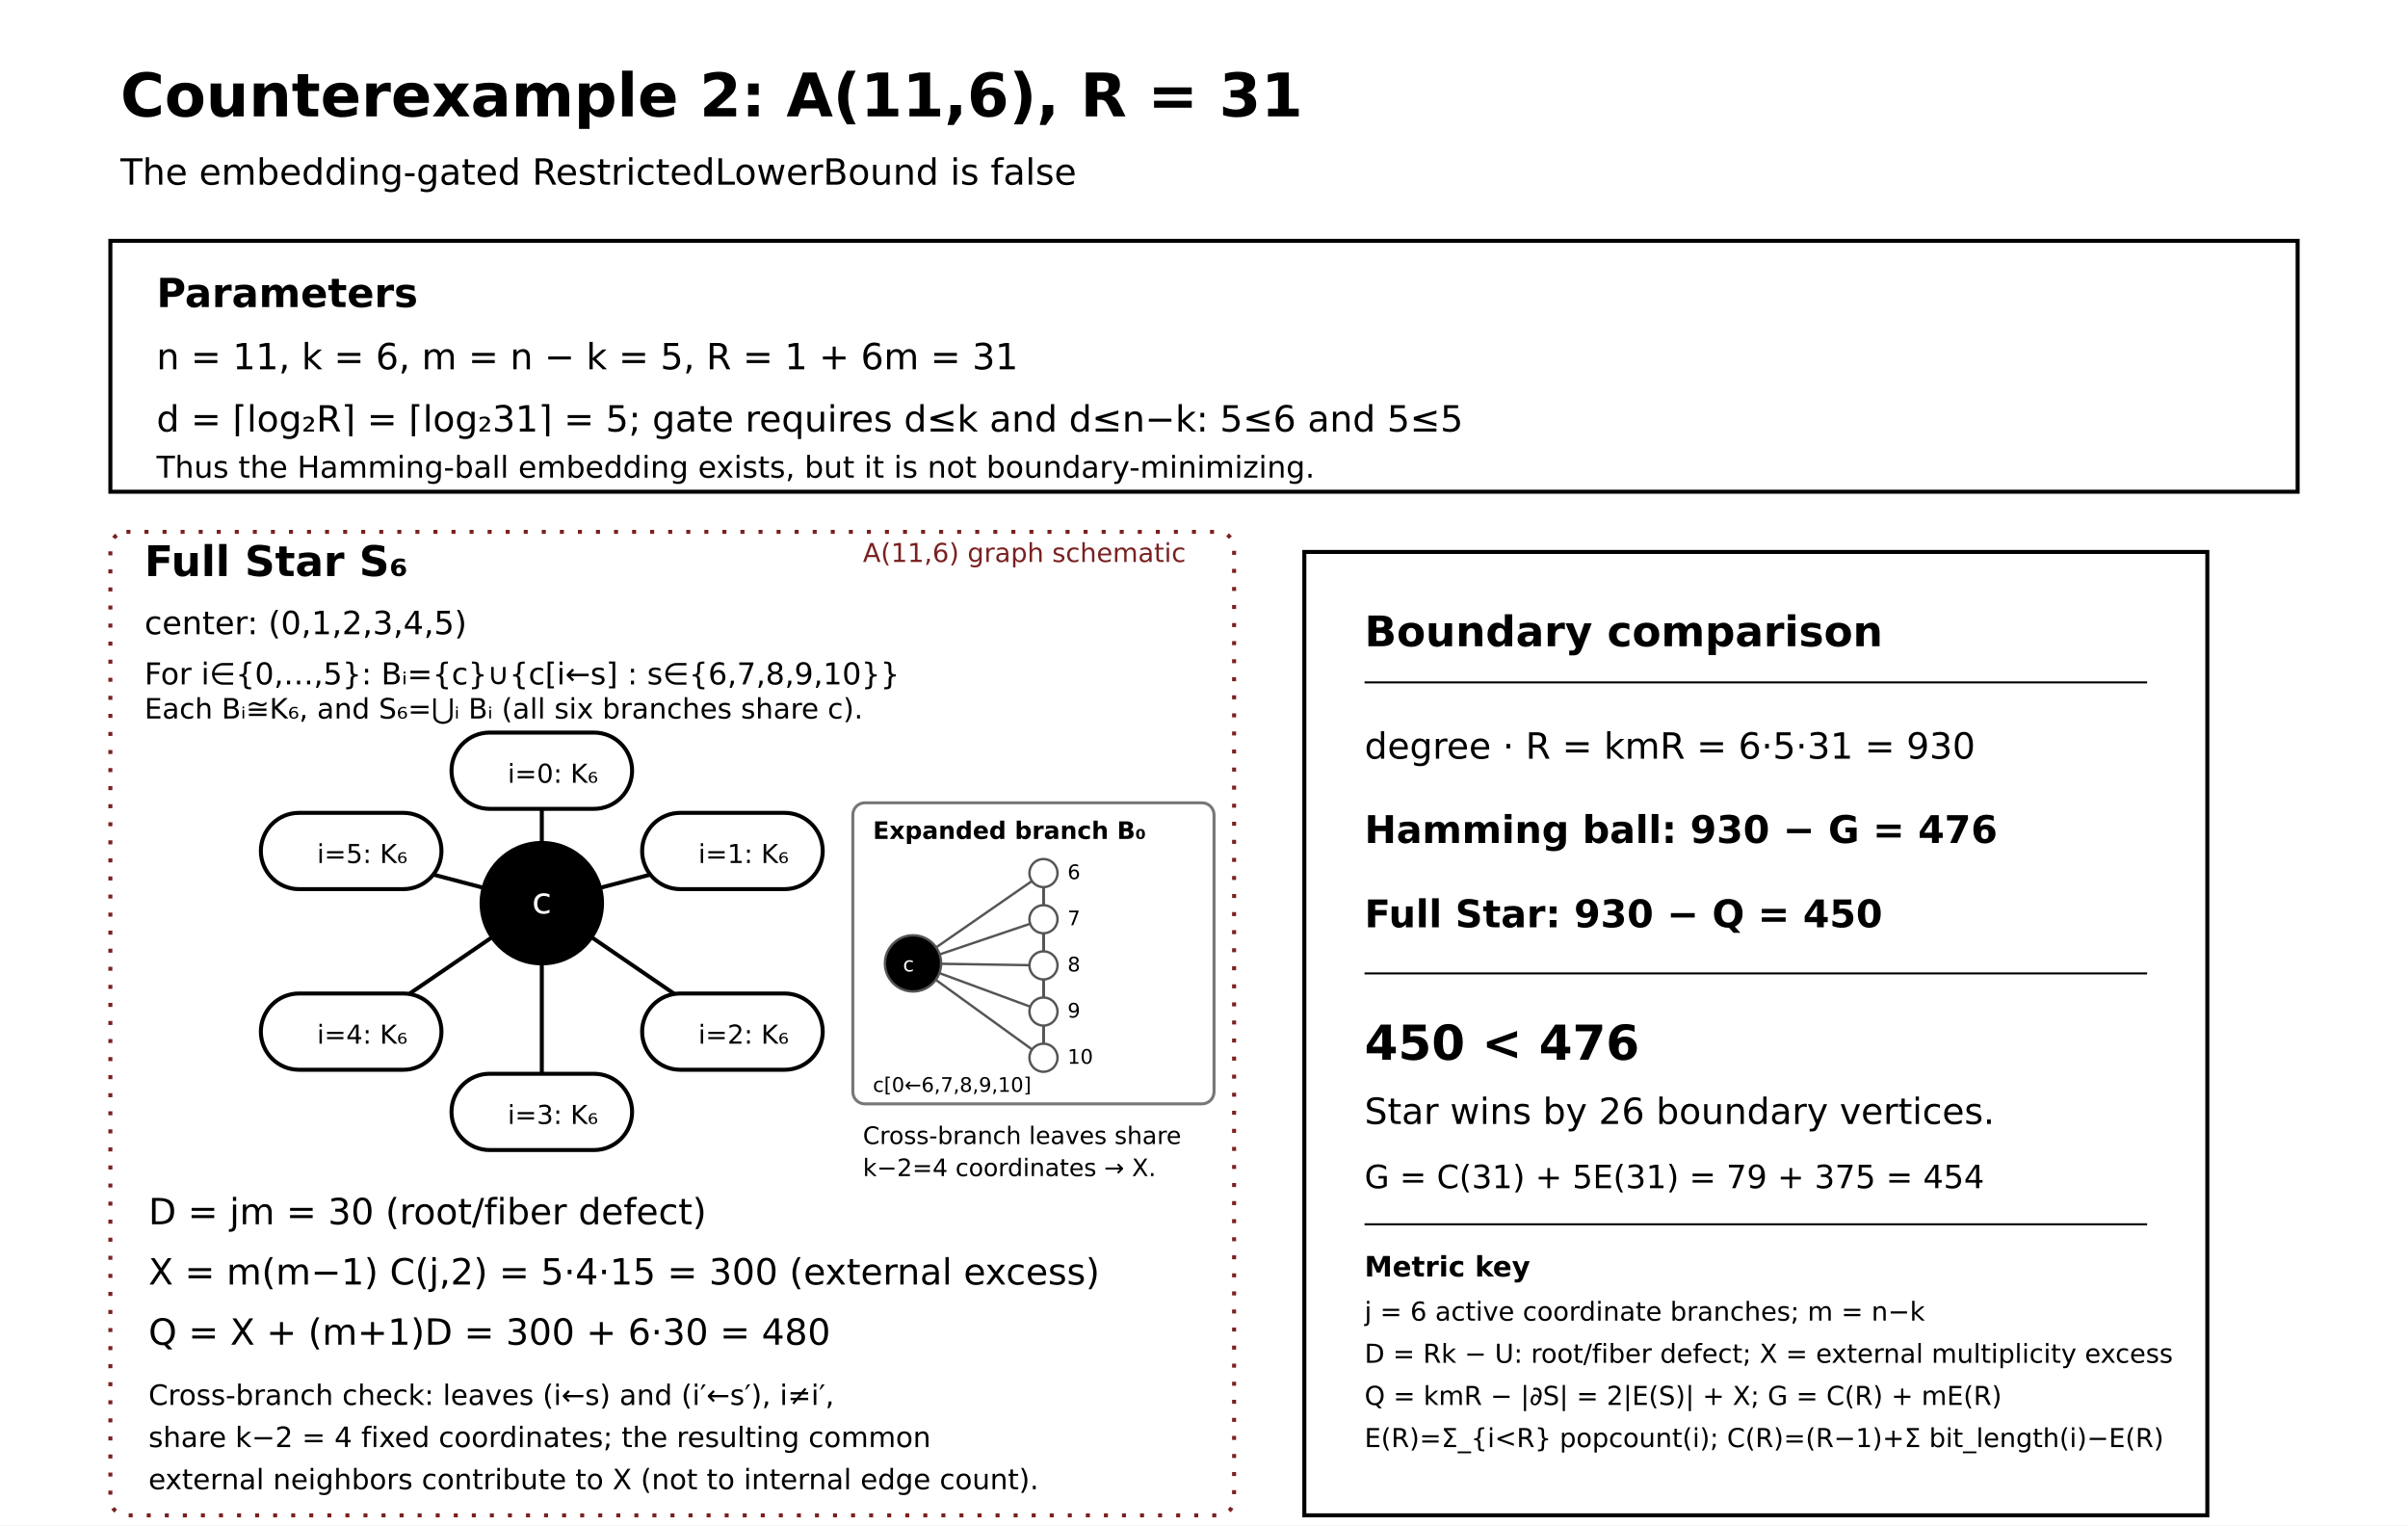
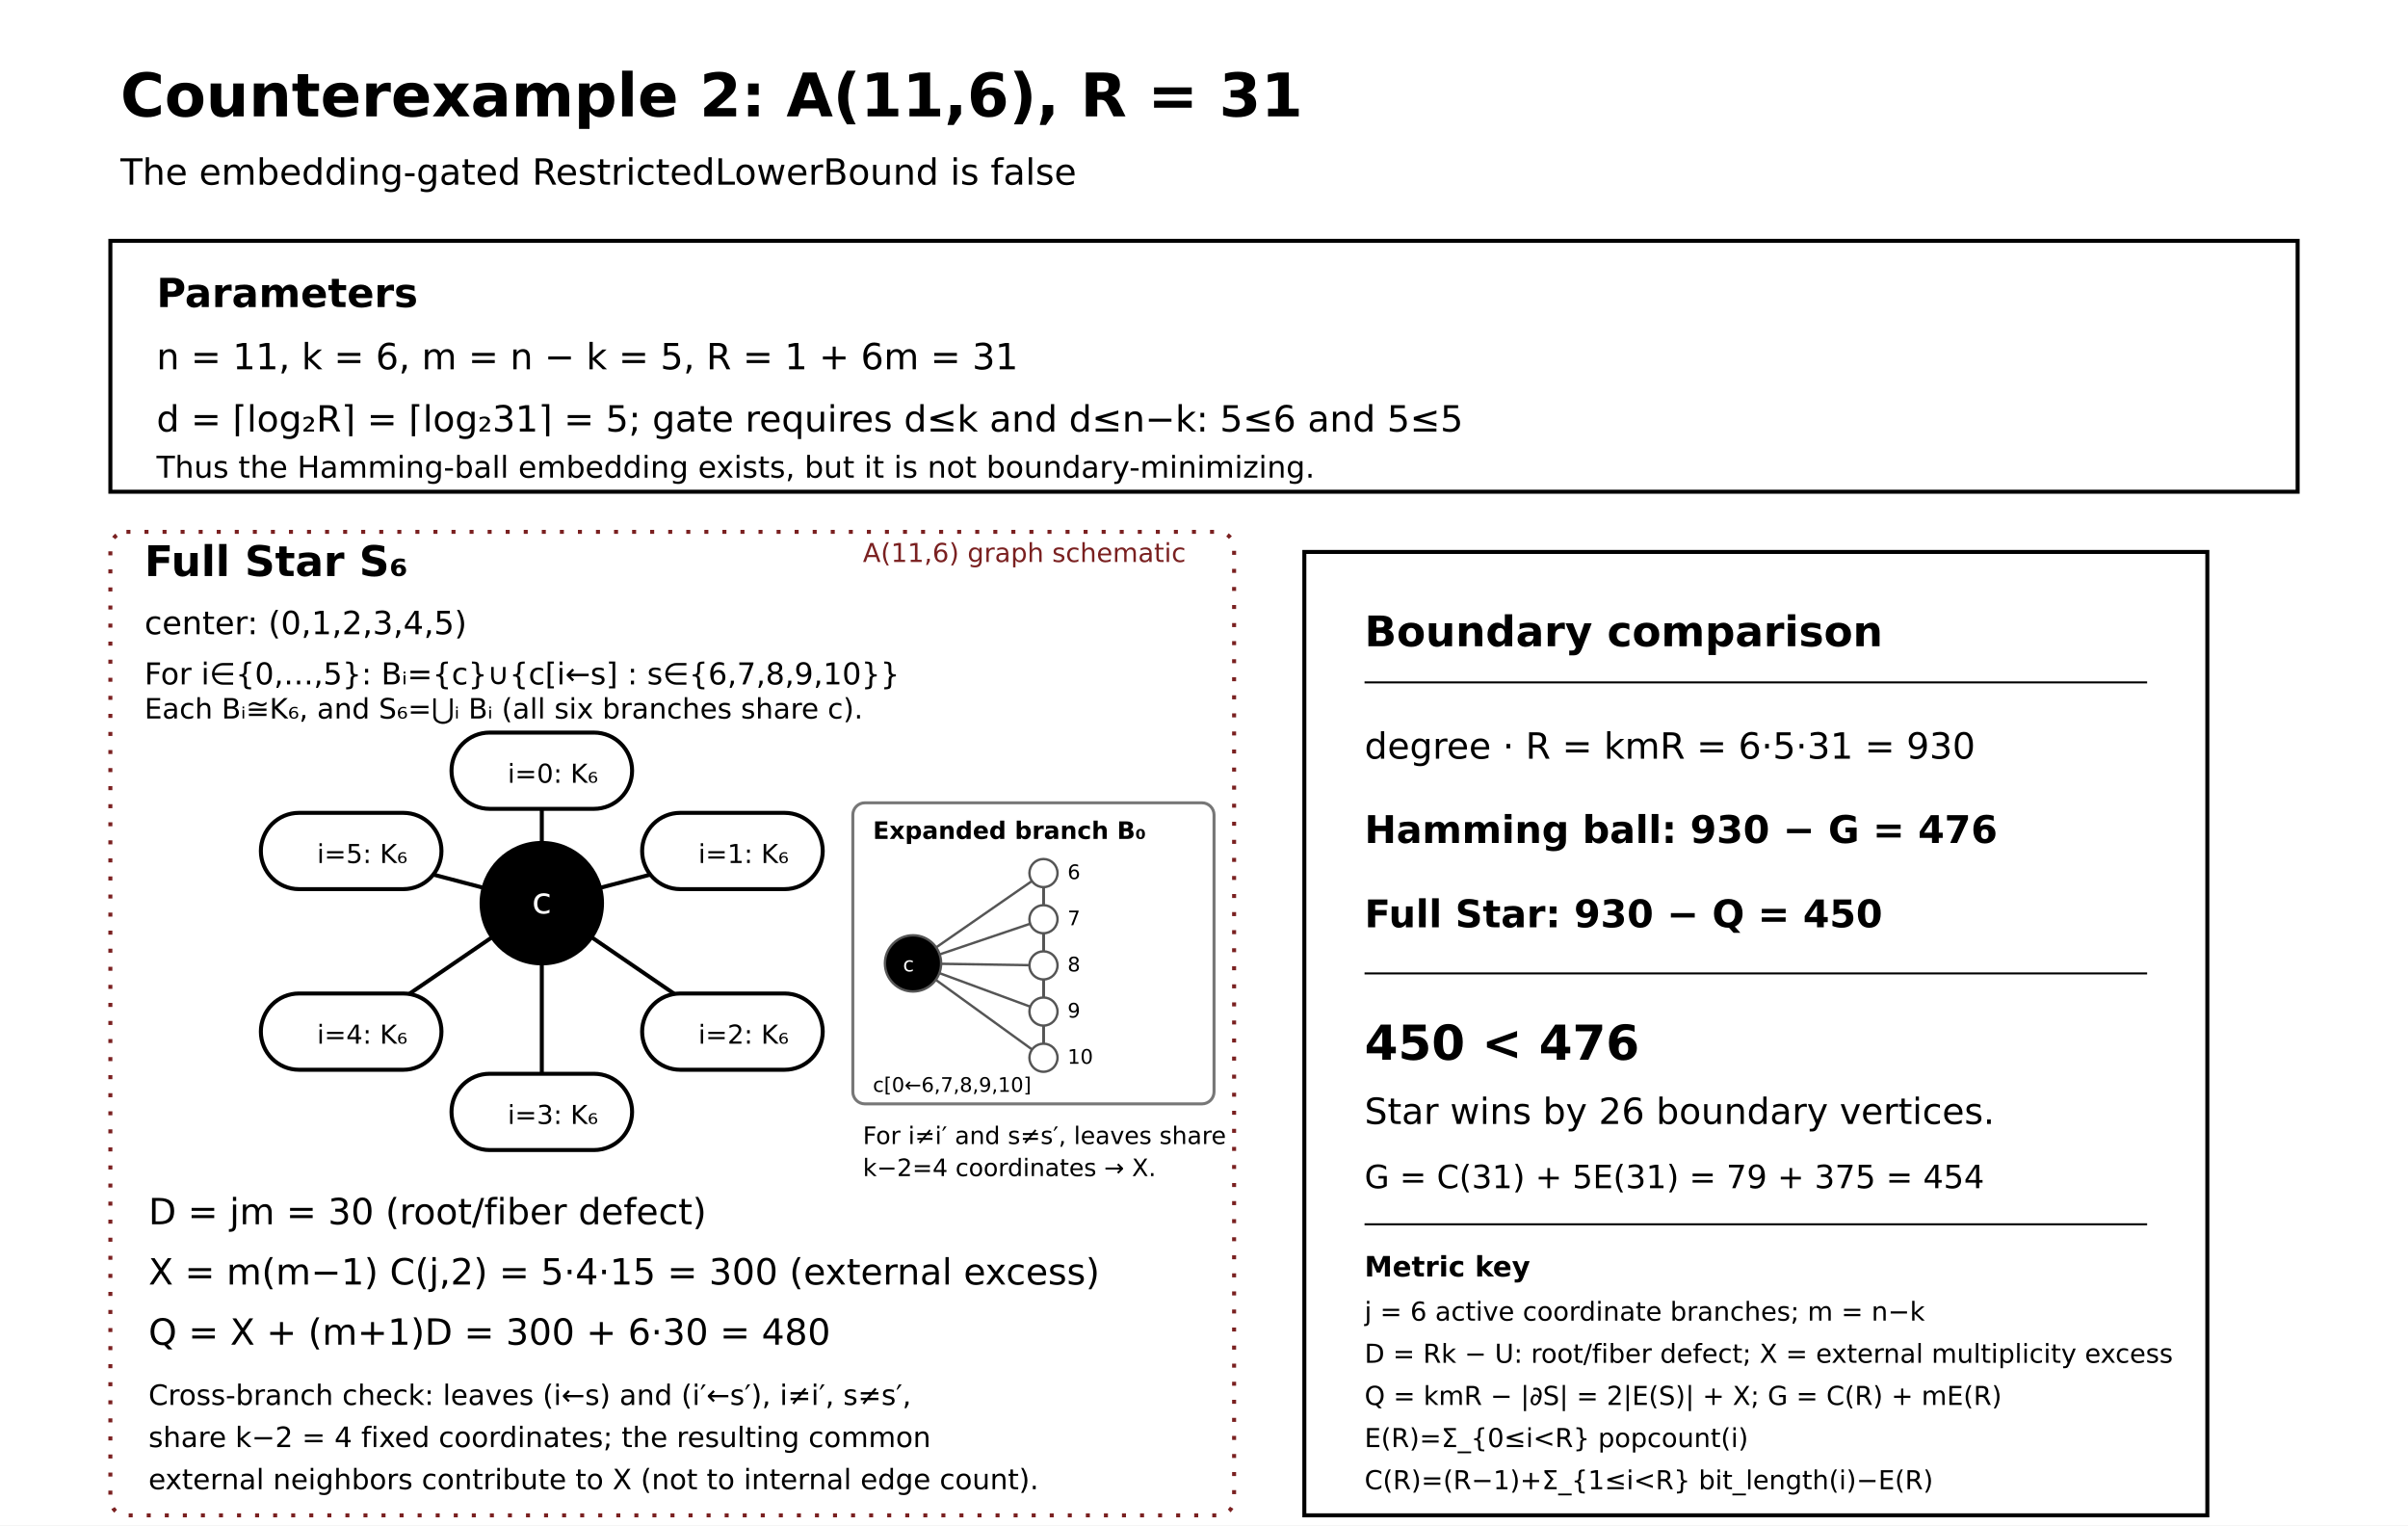
<svg xmlns="http://www.w3.org/2000/svg" width="1200" height="760" viewBox="0 0 1200 760">
  <rect width="1200" height="760" fill="white" />
  <g fill="black" font-family="DejaVu Sans, Arial, sans-serif">
    <text x="60" y="58" font-size="30" font-weight="bold">Counterexample 2: A(11,6), R = 31</text>
    <text x="60" y="92" font-size="18">The embedding-gated RestrictedLowerBound is false</text>
    <rect x="55" y="120" width="1090" height="125" fill="none" stroke="black" stroke-width="2" />
    <text x="78" y="153" font-size="20" font-weight="bold">Parameters</text>
    <text x="78" y="184" font-size="18">n = 11,  k = 6,  m = n − k = 5,  R = 1 + 6m = 31</text>
    <text x="78" y="215" font-size="18">d = ⌈log₂R⌉ = ⌈log₂31⌉ = 5; gate requires d≤k and d≤n−k: 5≤6 and 5≤5</text>
    <text x="78" y="238" font-size="15">Thus the Hamming-ball embedding exists, but it is not boundary-minimizing.</text>
    <text x="72" y="287" font-size="21" font-weight="bold">Full Star S₆</text>
    <rect x="55" y="265" width="560" height="490" rx="8" fill="none" stroke="#7a2020" stroke-width="2" stroke-dasharray="2 7" />
    <text x="430" y="280" font-size="13" fill="#7a2020">A(11,6) graph schematic</text>
    <text x="72" y="316" font-size="16">center: (0,1,2,3,4,5)</text>
    <text x="72" y="341" font-size="15">For i∈{0,…,5}: Bᵢ={c}∪{c[i←s] : s∈{6,7,8,9,10}}</text>
    <text x="72" y="358" font-size="14">Each Bᵢ≅K₆, and S₆=⋃ᵢ Bᵢ (all six branches share c).</text>
    <g stroke="black" stroke-width="2" fill="white">
      <line x1="270" y1="450" x2="270" y2="385" />
      <line x1="270" y1="450" x2="365" y2="425" />
      <line x1="270" y1="450" x2="365" y2="515" />
      <line x1="270" y1="450" x2="270" y2="555" />
      <line x1="270" y1="450" x2="175" y2="515" />
      <line x1="270" y1="450" x2="175" y2="425" />
      <rect x="225" y="365" width="90" height="38" rx="19" />
      <rect x="320" y="405" width="90" height="38" rx="19" />
      <rect x="320" y="495" width="90" height="38" rx="19" />
      <rect x="225" y="535" width="90" height="38" rx="19" />
      <rect x="130" y="495" width="90" height="38" rx="19" />
      <rect x="130" y="405" width="90" height="38" rx="19" />
      <circle cx="270" cy="450" r="30" fill="black" />
    </g>
    <text x="270" y="450" text-anchor="middle" dominant-baseline="middle" font-size="18" fill="white">c</text>
    <text x="253" y="390" font-size="13">i=0: K₆</text>
    <text x="348" y="430" font-size="13">i=1: K₆</text>
    <text x="348" y="520" font-size="13">i=2: K₆</text>
    <text x="253" y="560" font-size="13">i=3: K₆</text>
    <text x="158" y="520" font-size="13">i=4: K₆</text>
    <text x="158" y="430" font-size="13">i=5: K₆</text>
    <rect x="425" y="400" width="180" height="150" rx="6" fill="none" stroke="#777" stroke-width="1.5" />
    <text x="435" y="418" font-size="12" font-weight="bold">Expanded branch B₀</text>
    <g stroke="#555" stroke-width="1.2" fill="white">
      <line x1="455" y1="480" x2="520" y2="435" />
      <line x1="455" y1="480" x2="520" y2="458" />
      <line x1="455" y1="480" x2="520" y2="481" />
      <line x1="455" y1="480" x2="520" y2="504" />
      <line x1="455" y1="480" x2="520" y2="527" />
      <line x1="520" y1="435" x2="520" y2="458" />
      <line x1="520" y1="435" x2="520" y2="481" />
      <line x1="520" y1="435" x2="520" y2="504" />
      <line x1="520" y1="435" x2="520" y2="527" />
      <line x1="520" y1="458" x2="520" y2="481" />
      <line x1="520" y1="458" x2="520" y2="504" />
      <line x1="520" y1="458" x2="520" y2="527" />
      <line x1="520" y1="481" x2="520" y2="504" />
      <line x1="520" y1="481" x2="520" y2="527" />
      <line x1="520" y1="504" x2="520" y2="527" />
      <circle cx="455" cy="480" r="14" fill="black" />
      <circle cx="520" cy="435" r="7" />
      <circle cx="520" cy="458" r="7" />
      <circle cx="520" cy="481" r="7" />
      <circle cx="520" cy="504" r="7" />
      <circle cx="520" cy="527" r="7" />
    </g>
    <text x="450" y="484" font-size="10" fill="white">c</text>
    <text x="532" y="438" font-size="10">6</text>
    <text x="532" y="461" font-size="10">7</text>
    <text x="532" y="484" font-size="10">8</text>
    <text x="532" y="507" font-size="10">9</text>
    <text x="532" y="530" font-size="10">10</text>
    <text x="435" y="544" font-size="10">c[0←6,7,8,9,10]</text>
-     <text x="430" y="570" font-size="12">Cross-branch leaves share</text>
+     <text x="430" y="570" font-size="12">For i≠i′ and s≠s′, leaves share</text>
    <text x="430" y="586" font-size="12">k−2=4 coordinates → X.</text>
    <text x="74" y="610" font-size="18">D = jm = 30  (root/fiber defect)</text>
    <text x="74" y="640" font-size="18">X = m(m−1) C(j,2) = 5·4·15 = 300  (external excess)</text>
    <text x="74" y="670" font-size="18">Q = X + (m+1)D = 300 + 6·30 = 480</text>
-     <text x="74" y="700" font-size="14">Cross-branch check: leaves (i←s) and (i′←s′), i≠i′,</text>
+     <text x="74" y="700" font-size="14">Cross-branch check: leaves (i←s) and (i′←s′), i≠i′, s≠s′,</text>
    <text x="74" y="721" font-size="14">share k−2 = 4 fixed coordinates; the resulting common</text>
    <text x="74" y="742" font-size="14">external neighbors contribute to X (not to internal edge count).</text>
    <rect x="650" y="275" width="450" height="480" fill="none" stroke="black" stroke-width="2" />
    <text x="680" y="322" font-size="21" font-weight="bold">Boundary comparison</text>
    <line x1="680" y1="340" x2="1070" y2="340" stroke="black" />
    <text x="680" y="378" font-size="18">degree · R = kmR = 6·5·31 = 930</text>
    <text x="680" y="420" font-size="19" font-weight="bold">Hamming ball: 930 − G = 476</text>
    <text x="680" y="462" font-size="19" font-weight="bold">Full Star:     930 − Q = 450</text>
    <line x1="680" y1="485" x2="1070" y2="485" stroke="black" />
    <text x="680" y="528" font-size="24" font-weight="bold">450 &lt; 476</text>
    <text x="680" y="560" font-size="18">Star wins by 26 boundary vertices.</text>
    <text x="680" y="592" font-size="16">G = C(31) + 5E(31) = 79 + 375 = 454</text>
    <line x1="680" y1="610" x2="1070" y2="610" stroke="black" />
    <text x="680" y="636" font-size="14" font-weight="bold">Metric key</text>
    <text x="680" y="658" font-size="13">j = 6 active coordinate branches; m = n−k</text>
    <text x="680" y="679" font-size="13">D = Rk − U: root/fiber defect; X = external multiplicity excess</text>
    <text x="680" y="700" font-size="13">Q = kmR − |∂S| = 2|E(S)| + X;  G = C(R) + mE(R)</text>
-     <text x="680" y="721" font-size="13">E(R)=Σ_{i&lt;R} popcount(i);  C(R)=(R−1)+Σ bit_length(i)−E(R)</text>
+     <text x="680" y="721" font-size="13">E(R)=Σ_{0≤i&lt;R} popcount(i)</text>
+     <text x="680" y="742" font-size="13">C(R)=(R−1)+Σ_{1≤i&lt;R} bit_length(i)−E(R)</text>
  </g>
</svg>
